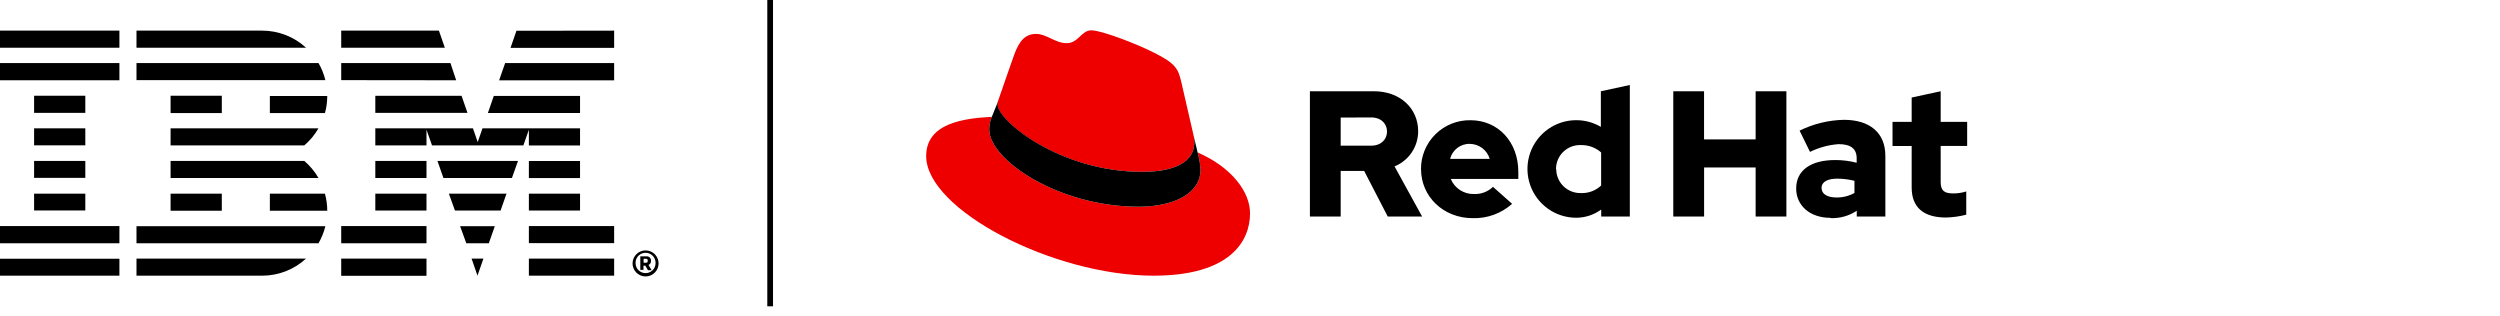
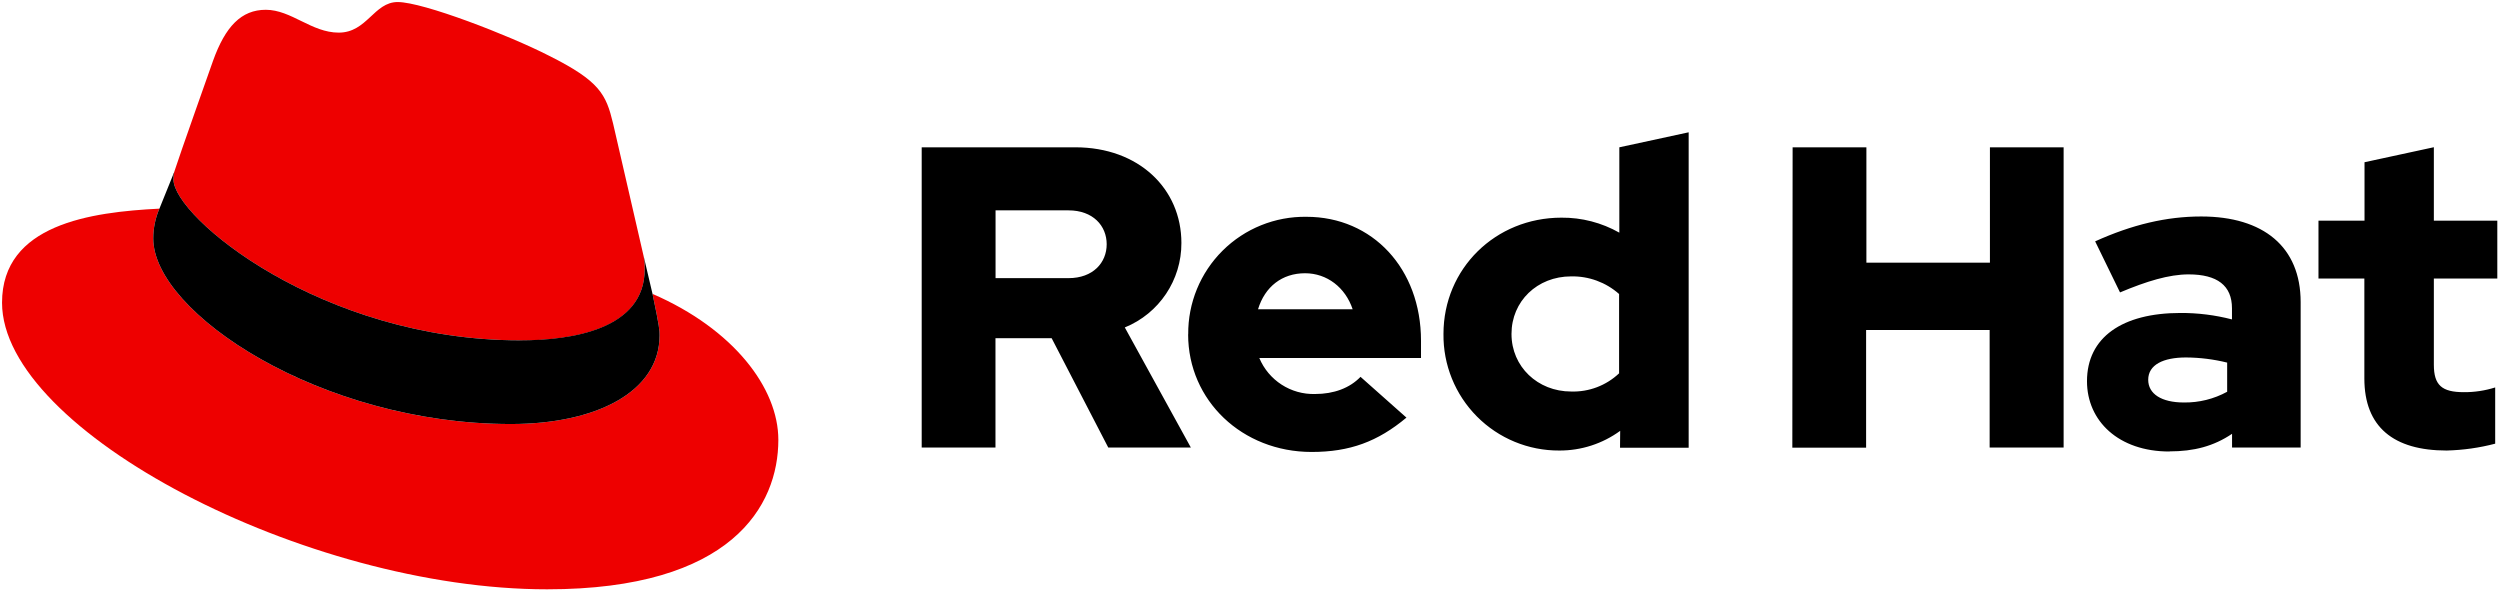
- <svg xmlns="http://www.w3.org/2000/svg" id="aa7bb69a-cc68-45f3-aef3-35246dd2a5e5" data-name="Layer 1" width="555" height="70" viewBox="0 0 555 70">
+ <svg xmlns="http://www.w3.org/2000/svg" id="Layer_1" data-name="Layer 1" viewBox="0 0 613 145">
  <defs>
-     <style>.a5dbde5f-bb8b-4fe6-b7f8-989276b3434f{fill:#e00;}</style>
+     <style>.cls-1{fill:#e00;}</style>
  </defs>
-   <path d="M143.43,58.32c.23,0,.36-.1.36-.32v-.22c0-.21-.13-.32-.36-.32h-.55v.86Zm-.55,1.59h-.73v-3h1.37a.92.92,0,0,1,1,1,.89.89,0,0,1-.55.91l.68,1.16h-.81l-.57-1h-.42v1Zm2.65-1.35v-.37a2.22,2.22,0,0,0-4.43,0v.37a2.22,2.22,0,0,0,4.43,0Zm-5.1-.19a2.89,2.89,0,1,1,2.89,3,2.89,2.89,0,0,1-2.89-3ZM98.75,10.59,97.44,6.8H75.75v3.79Zm2.52,7.23L100,14H75.75v3.79ZM117.41,61.2h18.93V57.41H117.41V61.2Zm0-7.23h18.93V50.18H117.41V54Zm0-7.23h11.36V43H117.41v3.79Zm11.36-11H117.41v3.79h11.36V35.72Zm-11.36-3.44h11.36V28.49H107.11l-1.06,3.06L105,28.49H83.32v3.79H94.68V28.8l1.23,3.48h20.28l1.22-3.48v3.48Zm11.36-11H109.62l-1.31,3.79h20.46V21.26ZM83.32,39.51H94.68V35.72H83.32v3.79Zm0,7.23H94.68V43H83.32v3.79ZM75.75,54H94.68V50.18H75.75V54Zm0,7.23H94.68V57.41H75.75V61.2Zm38.9-54.4-1.31,3.79h23V6.8Zm-3.83,11h25.52V14h-24.2l-1.32,3.79Zm-27.5,7.23h20.46l-1.31-3.79H83.32v3.79ZM98.44,39.51h15.21L115,35.72H97.11l1.33,3.79ZM101,46.74h10.13L112.44,43H99.65L101,46.74ZM103.52,54h5l1.33-3.79h-7.71L103.52,54ZM106,61.2l1.32-3.79h-2.63L106,61.2Zm-75.74,0H58.19a14.36,14.36,0,0,0,9.75-3.79H30.3V61.2ZM59.91,43v3.79H72.65A14.38,14.38,0,0,0,72.14,43Zm-22,3.79H49.24V43H37.87v3.79Zm22-21.69H72.14a14.38,14.38,0,0,0,.51-3.79H59.91v3.79Zm-22,0H49.24V21.26H37.87v3.79ZM58.19,6.8H30.3v3.79H67.94A14.4,14.4,0,0,0,58.19,6.8ZM70.71,14H30.3v3.79H72.23A14.26,14.26,0,0,0,70.71,14ZM37.87,28.49v3.79H67.55a14.57,14.57,0,0,0,3.15-3.79Zm29.68,7.23H37.87v3.79H70.7a14.57,14.57,0,0,0-3.15-3.79ZM30.3,54H70.71a14.26,14.26,0,0,0,1.52-3.79H30.3V54ZM0,10.59H26.51V6.8H0v3.79Zm0,7.23H26.51V14H0v3.79Zm18.94,3.44H7.57v3.79H18.94V21.26Zm-11.37,11H18.94V28.49H7.57v3.79Zm0,7.23H18.94V35.72H7.57v3.79Zm0,7.23H18.94V43H7.57v3.79ZM0,54H26.51V50.18H0V54Zm0,3.44H26.51V61.2H0V57.41Z" />
-   <polygon points="170.34 68 171.61 68 171.61 0 170.34 0 170.34 68 170.34 68" />
-   <path class="a5dbde5f-bb8b-4fe6-b7f8-989276b3434f" d="M265.87,33.84a18.93,18.93,0,0,1,.65,3.82c0,5.3-5.95,8.23-13.76,8.23-17.67,0-33.15-10.34-33.15-17.18a7.06,7.06,0,0,1,.57-2.77c-6.35.32-14.57,1.46-14.57,8.71,0,11.89,28.17,26.55,50.49,26.55,17.1,0,21.41-7.74,21.41-13.85,0-4.8-4.15-10.26-11.64-13.51m-12.3,4.31c4.73,0,11.57-1,11.57-6.59a5.67,5.67,0,0,0-.12-1.3L262.2,18c-.65-2.69-1.22-3.91-5.94-6.27-3.66-1.88-11.65-5-14-5-2.2,0-2.85,2.85-5.45,2.85S232.4,7.53,230,7.53s-3.75,1.55-4.89,4.73c0,0-3.17,9-3.58,10.26a2.39,2.39,0,0,0-.09.73c0,3.48,13.71,14.9,32.09,14.9" />
-   <path d="M265.87,33.84a18.93,18.93,0,0,1,.65,3.82c0,5.3-5.95,8.23-13.76,8.23-17.67,0-33.15-10.34-33.15-17.18a7.06,7.06,0,0,1,.57-2.77l1.39-3.42a2.39,2.39,0,0,0-.09.73c0,3.48,13.71,14.9,32.09,14.9,4.73,0,11.57-1,11.57-6.59a5.67,5.67,0,0,0-.12-1.3l.85,3.58Z" />
-   <path d="M290.8,48.07h6.83V37.94h5.21l5.24,10.13h7.63l-6.12-11.13a8.4,8.4,0,0,0,5.24-7.82c0-5-3.93-8.86-9.81-8.86H290.8V48.07Zm13.59-22c2.26,0,3.53,1.43,3.53,3.13s-1.27,3.14-3.53,3.14h-6.76V26.1Zm11.08,11.48c0,6.12,5,10.88,11.44,10.88a12.58,12.58,0,0,0,8.78-3.18l-4.25-3.77a5.69,5.69,0,0,1-4.21,1.59,5.42,5.42,0,0,1-5.16-3.34h15V38.17c0-6.67-4.49-11.48-10.61-11.48a10.8,10.8,0,0,0-11,10.89m10.85-5.64a4.66,4.66,0,0,1,4.41,3.33h-8.79a4.39,4.39,0,0,1,4.38-3.33m29.16,16.13h6.35V18.87l-6.43,1.39v7.9a10.83,10.83,0,1,0-5.56,20.18,9.49,9.49,0,0,0,5.64-1.82v1.55ZM345.43,37.54A5.32,5.32,0,0,1,351,32.21a6.52,6.52,0,0,1,4.45,1.63v7.35A6.15,6.15,0,0,1,351,42.86a5.34,5.34,0,0,1-5.52-5.32m26,10.53h6.83V37.18h11.44V48.07h6.83V20.26h-6.83V30.94H378.3V20.26h-6.83V48.07Zm34.92.35a9.79,9.79,0,0,0,5.8-1.63v1.28h6.35V34.6c0-5.13-3.45-8-9.21-8A23.42,23.42,0,0,0,399.51,29l2.31,4.72A17.19,17.19,0,0,1,408.18,32c2.66,0,4,1,4,3.13v1a18.56,18.56,0,0,0-4.77-.6c-5.4,0-8.66,2.27-8.66,6.32,0,3.69,2.94,6.51,7.63,6.51m-2-6.63c0-1.39,1.39-2.07,3.5-2.07a16,16,0,0,1,3.81.48v2.7a8.06,8.06,0,0,1-4,1c-2.06,0-3.3-.79-3.3-2.1m20-.12c0,4.49,2.71,6.67,7.63,6.67a19.59,19.59,0,0,0,4.49-.63V42.5a9.29,9.29,0,0,1-2.9.44c-2,0-2.78-.63-2.78-2.54v-8h5.88V27.05h-5.88V20.26l-6.44,1.39v5.4h-4.25v5.36h4.25v9.26Z" />
+   <path class="cls-1" d="M127.47,83.49c12.51,0,30.61-2.58,30.61-17.46a14,14,0,0,0-.31-3.42l-7.45-32.36c-1.72-7.12-3.23-10.35-15.73-16.6C124.89,8.69,103.76.5,97.51.5,91.69.5,90,8,83.06,8c-6.68,0-11.64-5.6-17.89-5.6-6,0-9.91,4.09-12.93,12.5,0,0-8.41,23.72-9.49,27.16A6.43,6.43,0,0,0,42.53,44c0,9.22,36.3,39.45,84.94,39.45M160,72.07c1.73,8.19,1.73,9.05,1.73,10.13,0,14-15.74,21.77-36.43,21.77C78.54,104,37.58,76.6,37.58,58.49a18.45,18.45,0,0,1,1.51-7.33C22.27,52,.5,55,.5,74.22c0,31.48,74.59,70.28,133.65,70.28,45.28,0,56.7-20.48,56.7-36.65,0-12.72-11-27.16-30.83-35.78" />
+   <path d="M160,72.07c1.73,8.19,1.73,9.05,1.73,10.13,0,14-15.74,21.77-36.43,21.77C78.54,104,37.58,76.6,37.58,58.49a18.45,18.45,0,0,1,1.51-7.33l3.66-9.06A6.43,6.43,0,0,0,42.53,44c0,9.22,36.3,39.45,84.94,39.45,12.51,0,30.61-2.58,30.61-17.46a14,14,0,0,0-.31-3.42Z" />
+   <path d="M579.74,92.8c0,11.89,7.15,17.67,20.19,17.67a52.11,52.11,0,0,0,11.89-1.68V95a24.84,24.84,0,0,1-7.68,1.16c-5.37,0-7.36-1.68-7.36-6.73V68.3h15.56V54.1H596.78v-18l-17,3.68V54.1H568.49V68.3h11.25Zm-53,.32c0-3.68,3.69-5.47,9.26-5.47a43.12,43.12,0,0,1,10.1,1.26v7.15a21.51,21.51,0,0,1-10.63,2.63c-5.46,0-8.73-2.1-8.73-5.57m5.2,17.56c6,0,10.84-1.26,15.36-4.31v3.37h16.82V74.08c0-13.56-9.14-21-24.39-21-8.52,0-16.94,2-26,6.1l6.1,12.52c6.52-2.74,12-4.42,16.83-4.42,7,0,10.62,2.73,10.62,8.31v2.73a49.53,49.53,0,0,0-12.62-1.58c-14.31,0-22.93,6-22.93,16.73,0,9.78,7.78,17.24,20.19,17.24m-92.44-.94h18.09V80.92h30.29v28.82H506V36.12H487.93V64.41H457.64V36.12H439.55ZM370.62,81.87c0-8,6.31-14.1,14.62-14.1A17.22,17.22,0,0,1,397,72.09V91.54A16.36,16.36,0,0,1,385.24,96c-8.2,0-14.62-6.1-14.62-14.09m26.61,27.87h16.83V32.44l-17,3.68V57.05a28.3,28.3,0,0,0-14.2-3.68c-16.19,0-28.92,12.51-28.92,28.5a28.25,28.25,0,0,0,28.4,28.6,25.12,25.12,0,0,0,14.93-4.83ZM320,67c5.36,0,9.88,3.47,11.67,8.83H308.47C310.15,70.3,314.36,67,320,67M291.33,82c0,16.2,13.25,28.82,30.28,28.82,9.36,0,16.2-2.53,23.25-8.42l-11.26-10c-2.63,2.74-6.52,4.21-11.14,4.21a14.39,14.39,0,0,1-13.68-8.83h39.65V83.55c0-17.67-11.88-30.39-28.08-30.39a28.57,28.57,0,0,0-29,28.81M262,51.58c6,0,9.36,3.78,9.36,8.31S268,68.2,262,68.2H244.11V51.58Zm-36,58.16h18.09V82.92h13.77l13.89,26.82H292l-16.2-29.45a22.27,22.27,0,0,0,13.88-20.72c0-13.25-10.41-23.45-26-23.45H226Z" />
</svg>
